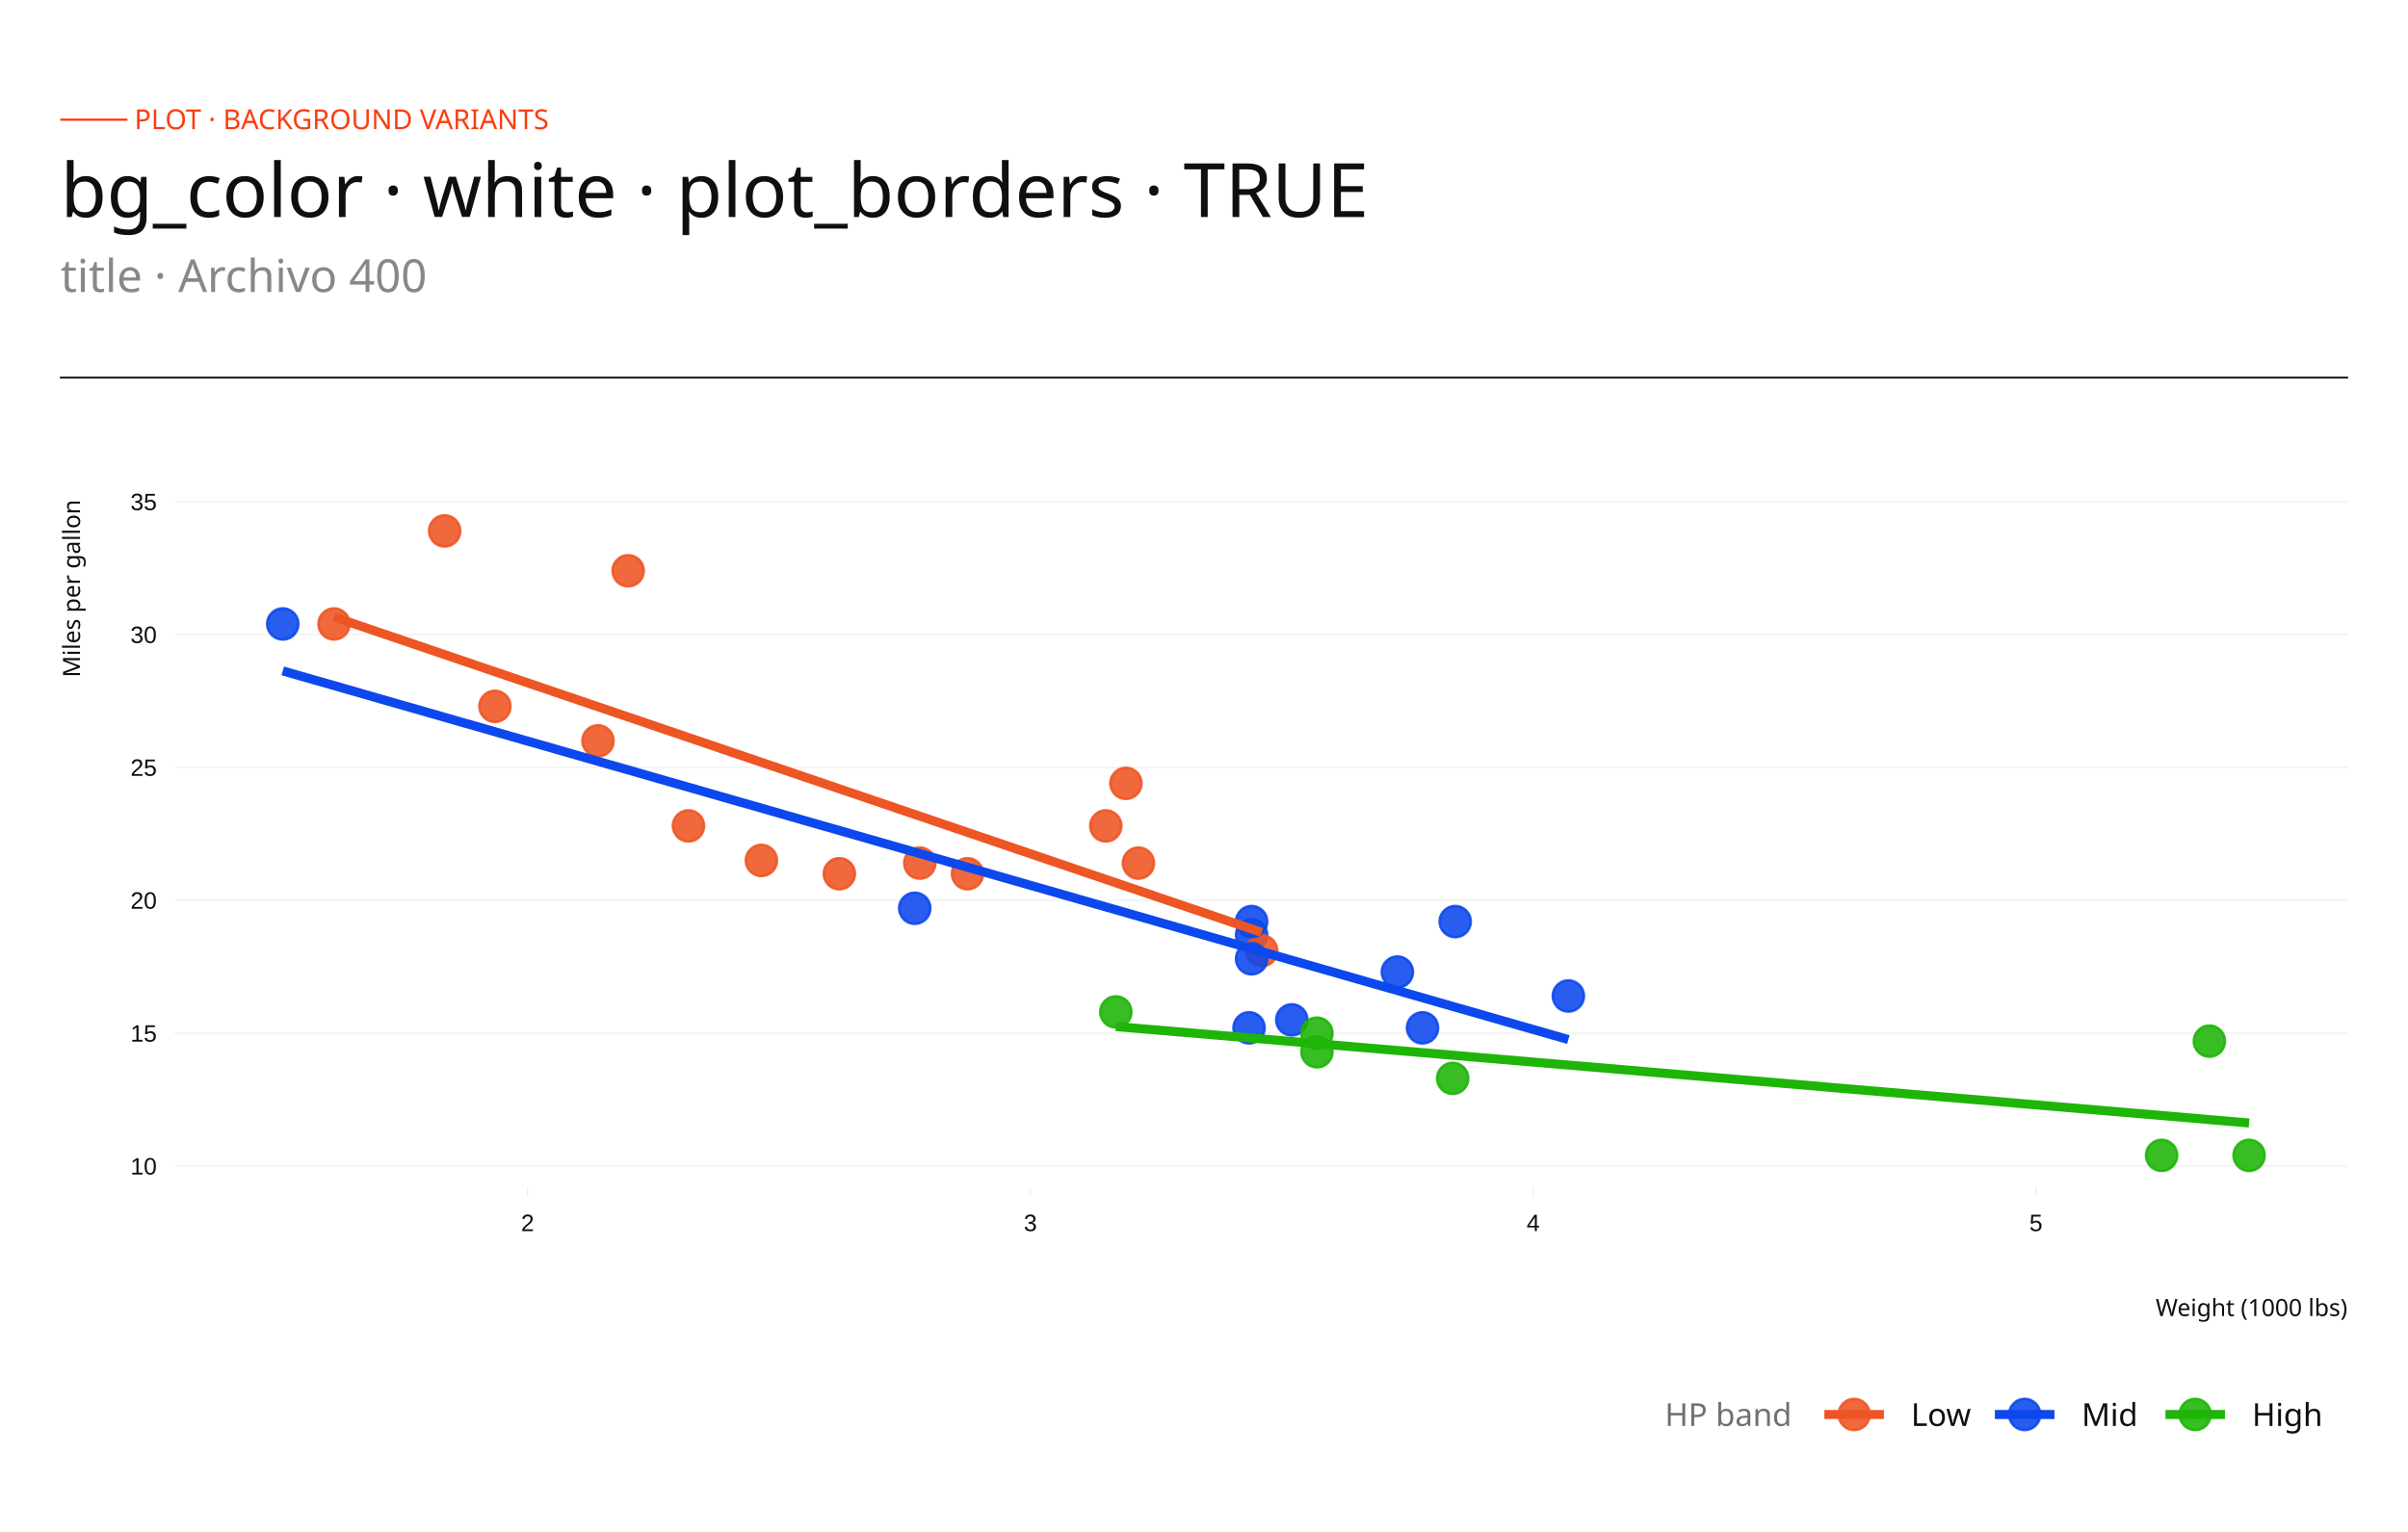
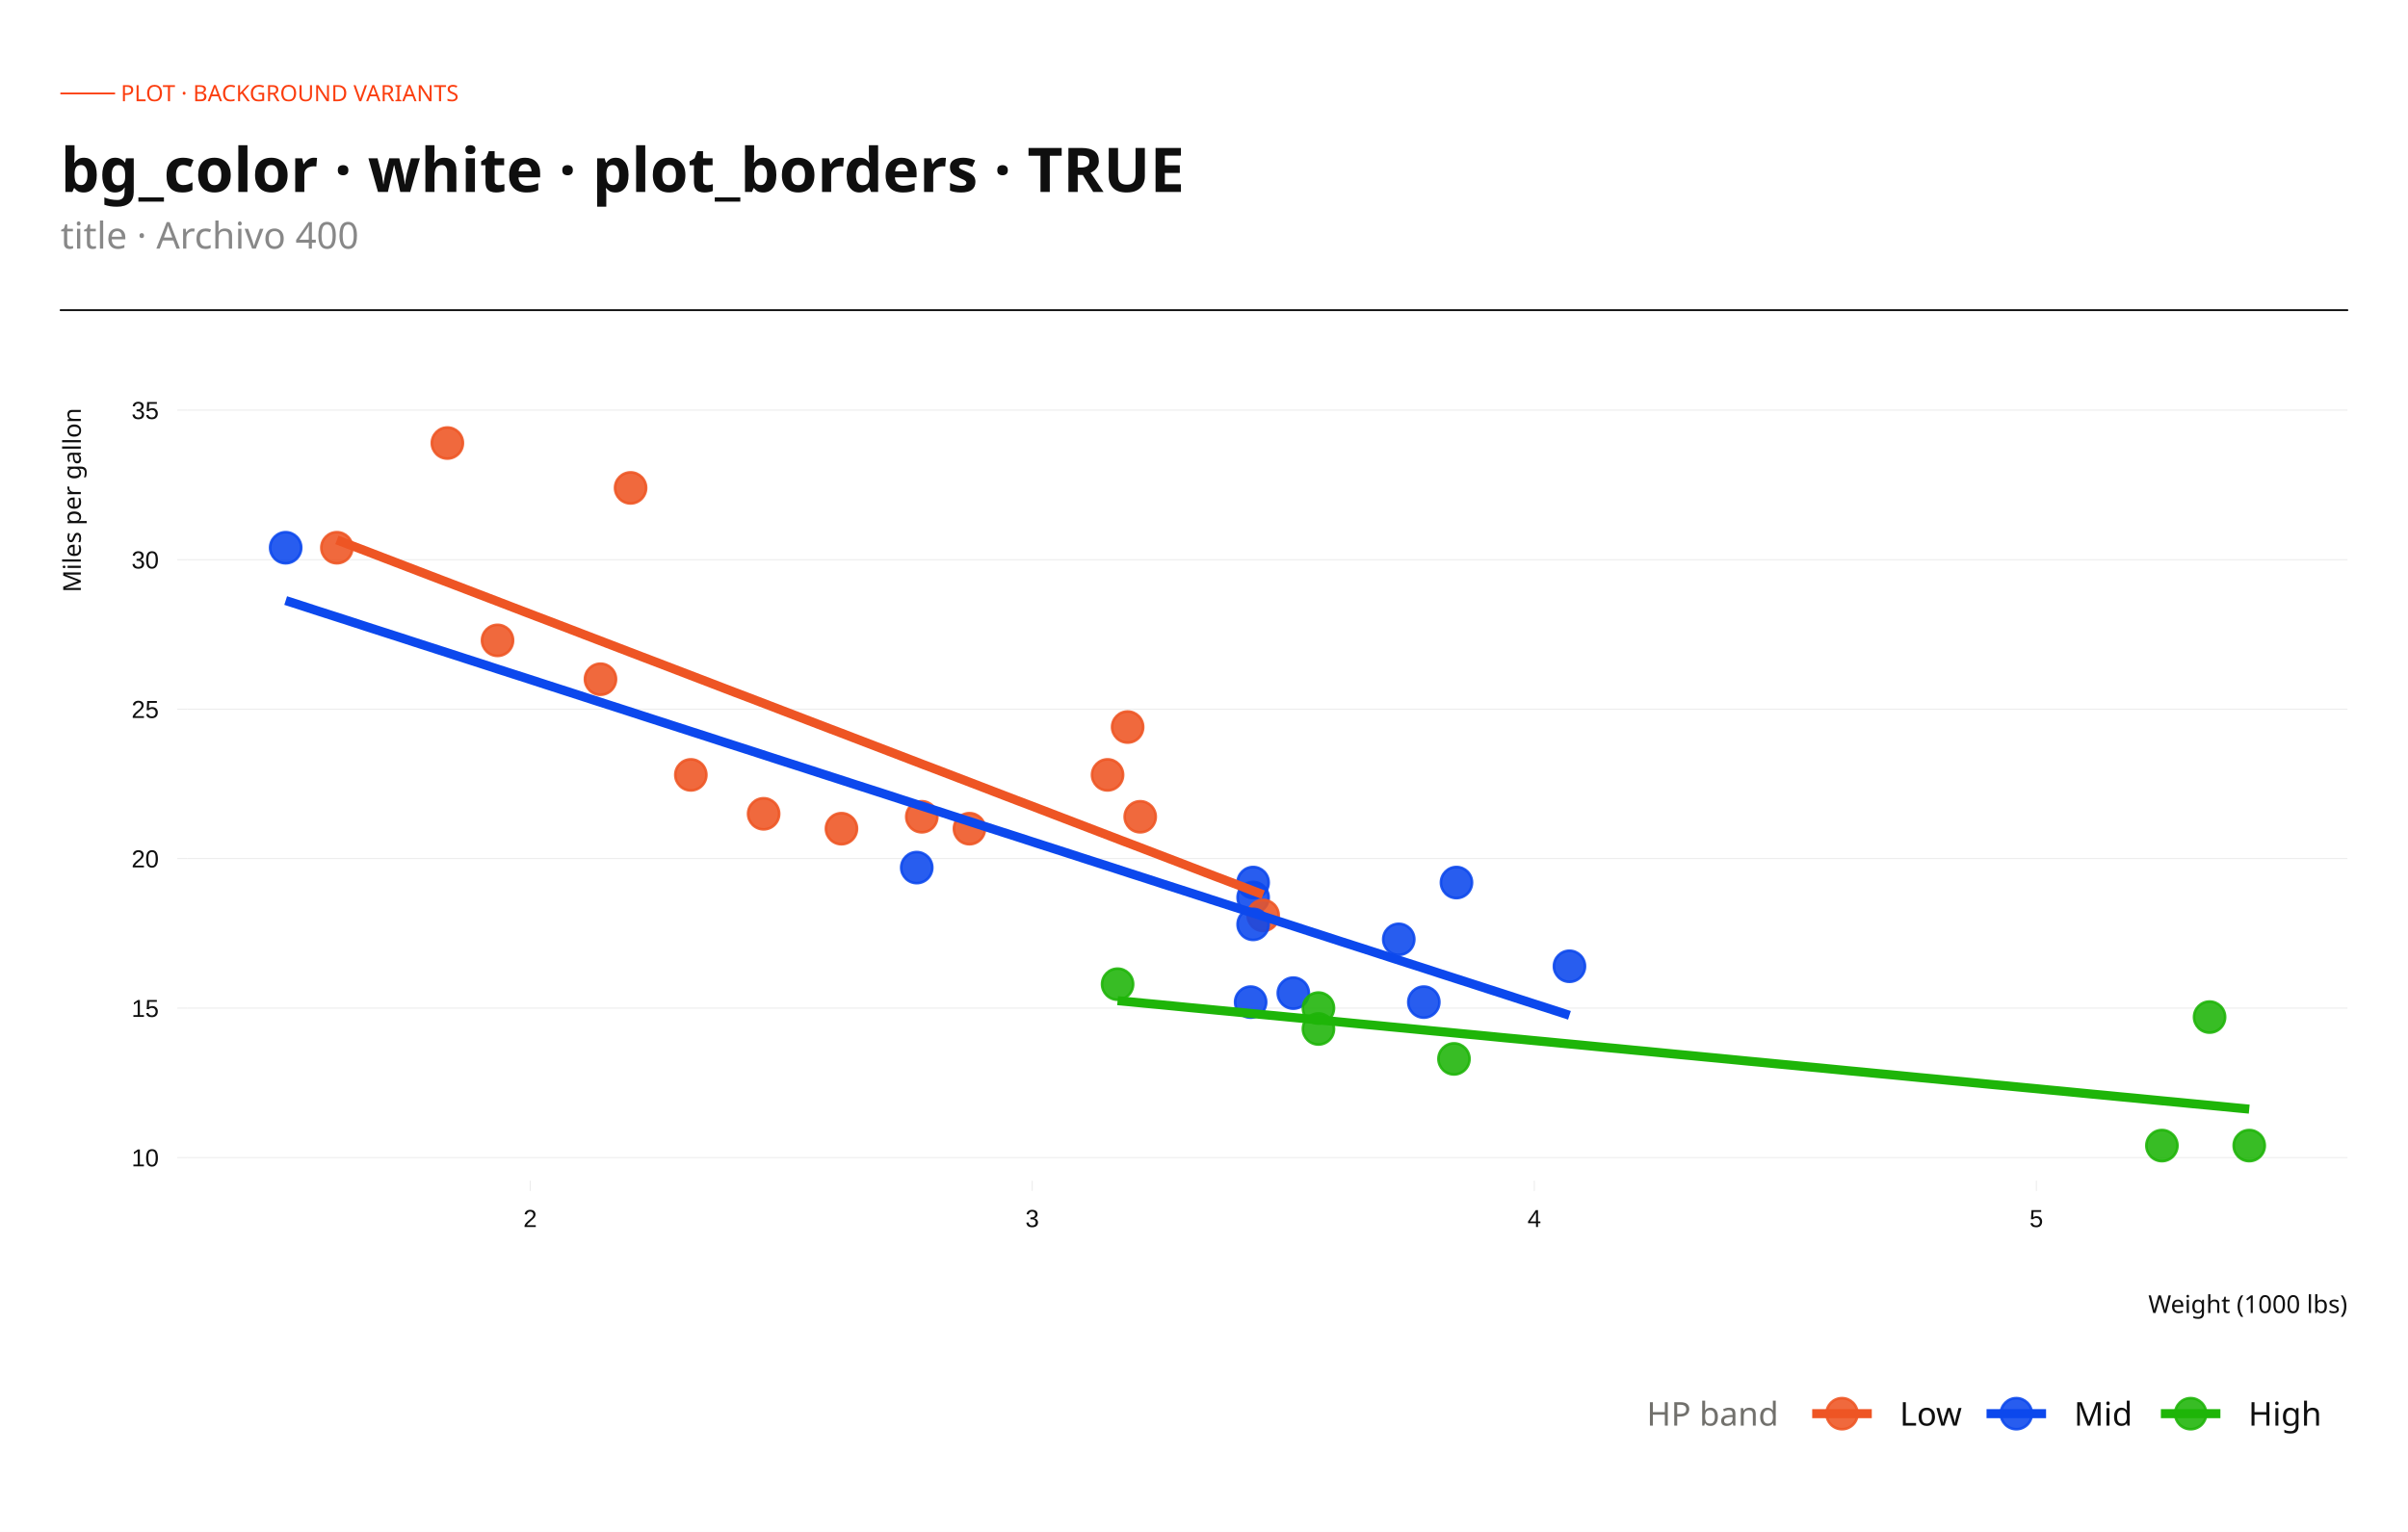
<svg xmlns="http://www.w3.org/2000/svg" width="396.00pt" height="252.00pt" viewBox="0 0 396.00 252.00">
  <g class="svglite">
    <defs>
      <style type="text/css">
    .svglite line, .svglite polyline, .svglite polygon, .svglite path, .svglite rect, .svglite circle {
      fill: none;
      stroke: #000000;
      stroke-linecap: round;
      stroke-linejoin: round;
      stroke-miterlimit: 10.00;
    }
    .svglite text {
      white-space: pre;
    }
    .svglite g.glyphgroup path {
      fill: inherit;
      stroke: none;
    }
  </style>
    </defs>
    <rect width="100%" height="100%" style="stroke: none; fill: none;" />
    <defs>
      <clipPath id="cpMC4wMHwzOTYuMDB8MC4wMHwyNTIuMDA=">
        <rect x="0.00" y="0.00" width="396.00" height="252.00" />
      </clipPath>
    </defs>
    <g clip-path="url(#cpMC4wMHwzOTYuMDB8MC4wMHwyNTIuMDA=)">
-       <rect x="0.00" y="0.00" width="396.00" height="252.00" style="stroke-width: 0.63; stroke: none; fill: #FFFFFF;" />
+       <rect x="-0" y="0.00" width="396.00" height="252.00" style="stroke-width: 0.65; stroke: none; fill: #FFFFFF;" />
    </g>
    <defs>
-       <clipPath id="cpMzAuMzN8Mzg2LjA0fDgyLjIwfDE5NS4yMA==">
-         <rect x="30.33" y="82.20" width="355.71" height="113.00" />
+       <clipPath id="cpMzAuODN8Mzg2LjA0fDY3LjEwfDE5NC4yMw==">
+         <rect x="30.83" y="67.10" width="355.20" height="127.13" />
      </clipPath>
    </defs>
-     <g clip-path="url(#cpMzAuMzN8Mzg2LjA0fDgyLjIwfDE5NS4yMA==)">
-       <rect x="30.33" y="82.20" width="355.71" height="113.00" style="stroke-width: 0.63; stroke: none; fill: #FFFFFF;" />
-       <polyline points="30.33,191.81 386.04,191.81 " style="stroke-width: 0.15; stroke: #E9E9E9; stroke-linecap: butt;" />
-       <polyline points="30.33,169.96 386.04,169.96 " style="stroke-width: 0.15; stroke: #E9E9E9; stroke-linecap: butt;" />
-       <polyline points="30.33,148.10 386.04,148.10 " style="stroke-width: 0.15; stroke: #E9E9E9; stroke-linecap: butt;" />
-       <polyline points="30.33,126.24 386.04,126.24 " style="stroke-width: 0.15; stroke: #E9E9E9; stroke-linecap: butt;" />
-       <polyline points="30.33,104.38 386.04,104.38 " style="stroke-width: 0.15; stroke: #E9E9E9; stroke-linecap: butt;" />
-       <polyline points="30.33,82.53 386.04,82.53 " style="stroke-width: 0.15; stroke: #E9E9E9; stroke-linecap: butt;" />
-       <circle cx="138.03" cy="143.73" r="2.56" style="stroke-width: 0.42; stroke: #EE5524; stroke-opacity: 0.88; fill: #EE5524; fill-opacity: 0.88;" />
-       <circle cx="159.11" cy="143.73" r="2.56" style="stroke-width: 0.42; stroke: #EE5524; stroke-opacity: 0.88; fill: #EE5524; fill-opacity: 0.88;" />
-       <circle cx="113.22" cy="135.86" r="2.56" style="stroke-width: 0.42; stroke: #EE5524; stroke-opacity: 0.88; fill: #EE5524; fill-opacity: 0.88;" />
-       <circle cx="187.22" cy="141.98" r="2.56" style="stroke-width: 0.42; stroke: #EE5524; stroke-opacity: 0.88; fill: #EE5524; fill-opacity: 0.88;" />
-       <circle cx="205.83" cy="153.78" r="2.56" style="stroke-width: 0.42; stroke: #0C48ED; stroke-opacity: 0.88; fill: #0C48ED; fill-opacity: 0.88;" />
-       <circle cx="207.48" cy="156.40" r="2.56" style="stroke-width: 0.42; stroke: #EE5524; stroke-opacity: 0.88; fill: #EE5524; fill-opacity: 0.88;" />
-       <circle cx="216.57" cy="173.02" r="2.56" style="stroke-width: 0.42; stroke: #1EB508; stroke-opacity: 0.88; fill: #1EB508; fill-opacity: 0.88;" />
-       <circle cx="185.16" cy="128.86" r="2.56" style="stroke-width: 0.42; stroke: #EE5524; stroke-opacity: 0.88; fill: #EE5524; fill-opacity: 0.88;" />
-       <circle cx="181.85" cy="135.86" r="2.56" style="stroke-width: 0.42; stroke: #EE5524; stroke-opacity: 0.88; fill: #EE5524; fill-opacity: 0.88;" />
-       <circle cx="205.83" cy="151.60" r="2.56" style="stroke-width: 0.42; stroke: #0C48ED; stroke-opacity: 0.88; fill: #0C48ED; fill-opacity: 0.88;" />
-       <circle cx="205.83" cy="157.72" r="2.56" style="stroke-width: 0.42; stroke: #0C48ED; stroke-opacity: 0.88; fill: #0C48ED; fill-opacity: 0.88;" />
-       <circle cx="257.92" cy="163.84" r="2.56" style="stroke-width: 0.42; stroke: #0C48ED; stroke-opacity: 0.88; fill: #0C48ED; fill-opacity: 0.88;" />
-       <circle cx="229.80" cy="159.90" r="2.56" style="stroke-width: 0.42; stroke: #0C48ED; stroke-opacity: 0.88; fill: #0C48ED; fill-opacity: 0.88;" />
-       <circle cx="233.94" cy="169.08" r="2.56" style="stroke-width: 0.42; stroke: #0C48ED; stroke-opacity: 0.88; fill: #0C48ED; fill-opacity: 0.88;" />
-       <circle cx="355.48" cy="190.06" r="2.56" style="stroke-width: 0.42; stroke: #1EB508; stroke-opacity: 0.88; fill: #1EB508; fill-opacity: 0.88;" />
-       <circle cx="369.87" cy="190.06" r="2.56" style="stroke-width: 0.42; stroke: #1EB508; stroke-opacity: 0.88; fill: #1EB508; fill-opacity: 0.88;" />
-       <circle cx="363.34" cy="171.27" r="2.56" style="stroke-width: 0.42; stroke: #1EB508; stroke-opacity: 0.88; fill: #1EB508; fill-opacity: 0.88;" />
-       <circle cx="103.30" cy="93.89" r="2.56" style="stroke-width: 0.42; stroke: #EE5524; stroke-opacity: 0.88; fill: #EE5524; fill-opacity: 0.88;" />
-       <circle cx="54.93" cy="102.64" r="2.56" style="stroke-width: 0.42; stroke: #EE5524; stroke-opacity: 0.88; fill: #EE5524; fill-opacity: 0.88;" />
-       <circle cx="73.12" cy="87.34" r="2.56" style="stroke-width: 0.42; stroke: #EE5524; stroke-opacity: 0.88; fill: #EE5524; fill-opacity: 0.88;" />
-       <circle cx="125.21" cy="141.54" r="2.56" style="stroke-width: 0.42; stroke: #EE5524; stroke-opacity: 0.88; fill: #EE5524; fill-opacity: 0.88;" />
-       <circle cx="212.44" cy="167.77" r="2.56" style="stroke-width: 0.42; stroke: #0C48ED; stroke-opacity: 0.88; fill: #0C48ED; fill-opacity: 0.88;" />
-       <circle cx="205.41" cy="169.08" r="2.56" style="stroke-width: 0.42; stroke: #0C48ED; stroke-opacity: 0.88; fill: #0C48ED; fill-opacity: 0.88;" />
-       <circle cx="238.90" cy="177.39" r="2.56" style="stroke-width: 0.42; stroke: #1EB508; stroke-opacity: 0.88; fill: #1EB508; fill-opacity: 0.88;" />
-       <circle cx="239.31" cy="151.60" r="2.56" style="stroke-width: 0.42; stroke: #0C48ED; stroke-opacity: 0.88; fill: #0C48ED; fill-opacity: 0.88;" />
-       <circle cx="81.39" cy="116.19" r="2.56" style="stroke-width: 0.42; stroke: #EE5524; stroke-opacity: 0.88; fill: #EE5524; fill-opacity: 0.88;" />
-       <circle cx="98.34" cy="121.87" r="2.56" style="stroke-width: 0.42; stroke: #EE5524; stroke-opacity: 0.88; fill: #EE5524; fill-opacity: 0.88;" />
-       <circle cx="46.50" cy="102.64" r="2.56" style="stroke-width: 0.42; stroke: #0C48ED; stroke-opacity: 0.88; fill: #0C48ED; fill-opacity: 0.88;" />
-       <circle cx="183.50" cy="166.46" r="2.56" style="stroke-width: 0.42; stroke: #1EB508; stroke-opacity: 0.88; fill: #1EB508; fill-opacity: 0.88;" />
-       <circle cx="150.43" cy="149.41" r="2.56" style="stroke-width: 0.42; stroke: #0C48ED; stroke-opacity: 0.88; fill: #0C48ED; fill-opacity: 0.88;" />
-       <circle cx="216.57" cy="169.96" r="2.56" style="stroke-width: 0.42; stroke: #1EB508; stroke-opacity: 0.88; fill: #1EB508; fill-opacity: 0.88;" />
-       <circle cx="151.26" cy="141.98" r="2.56" style="stroke-width: 0.42; stroke: #EE5524; stroke-opacity: 0.88; fill: #EE5524; fill-opacity: 0.88;" />
-       <polyline points="54.93,101.50 56.86,102.16 58.79,102.81 60.72,103.47 62.65,104.13 64.59,104.78 66.52,105.44 68.45,106.10 70.38,106.75 72.31,107.41 74.24,108.07 76.17,108.72 78.10,109.38 80.03,110.04 81.96,110.69 83.90,111.35 85.83,112.01 87.76,112.66 89.69,113.32 91.62,113.98 93.55,114.63 95.48,115.29 97.41,115.95 99.34,116.60 101.27,117.26 103.21,117.92 105.14,118.57 107.07,119.23 109.00,119.89 110.93,120.54 112.86,121.20 114.79,121.86 116.72,122.51 118.65,123.17 120.58,123.83 122.52,124.48 124.45,125.14 126.38,125.80 128.31,126.45 130.24,127.11 132.17,127.77 134.10,128.42 136.03,129.08 137.96,129.74 139.89,130.39 141.83,131.05 143.76,131.71 145.69,132.36 147.62,133.02 149.55,133.68 151.48,134.33 153.41,134.99 155.34,135.65 157.27,136.30 159.20,136.96 161.14,137.62 163.07,138.27 165.00,138.93 166.93,139.59 168.86,140.24 170.79,140.90 172.72,141.56 174.65,142.21 176.58,142.87 178.51,143.53 180.45,144.18 182.38,144.84 184.31,145.50 186.24,146.15 188.17,146.81 190.10,147.47 192.03,148.12 193.96,148.78 195.89,149.44 197.82,150.09 199.76,150.75 201.69,151.41 203.62,152.06 205.55,152.72 207.48,153.38 " style="stroke-width: 1.49; stroke: #EE5524; stroke-linecap: butt;" />
-       <polyline points="46.50,110.36 49.17,111.13 51.85,111.90 54.53,112.66 57.20,113.43 59.88,114.20 62.55,114.97 65.23,115.74 67.91,116.50 70.58,117.27 73.26,118.04 75.93,118.81 78.61,119.57 81.29,120.34 83.96,121.11 86.64,121.88 89.32,122.64 91.99,123.41 94.67,124.18 97.34,124.95 100.02,125.72 102.70,126.48 105.37,127.25 108.05,128.02 110.73,128.79 113.40,129.55 116.08,130.32 118.75,131.09 121.43,131.86 124.11,132.62 126.78,133.39 129.46,134.16 132.13,134.93 134.81,135.70 137.49,136.46 140.16,137.23 142.84,138.00 145.52,138.77 148.19,139.53 150.87,140.30 153.54,141.07 156.22,141.84 158.90,142.60 161.57,143.37 164.25,144.14 166.93,144.91 169.60,145.68 172.28,146.44 174.95,147.21 177.63,147.98 180.31,148.75 182.98,149.51 185.66,150.28 188.34,151.05 191.01,151.82 193.69,152.58 196.36,153.35 199.04,154.12 201.72,154.89 204.39,155.66 207.07,156.42 209.74,157.19 212.42,157.96 215.10,158.73 217.77,159.49 220.45,160.26 223.13,161.03 225.80,161.80 228.48,162.56 231.15,163.33 233.83,164.10 236.51,164.87 239.18,165.64 241.86,166.40 244.54,167.17 247.21,167.94 249.89,168.71 252.56,169.47 255.24,170.24 257.92,171.01 " style="stroke-width: 1.49; stroke: #0C48ED; stroke-linecap: butt;" />
-       <polyline points="183.50,168.87 185.86,169.07 188.22,169.27 190.58,169.47 192.94,169.67 195.30,169.87 197.66,170.07 200.02,170.27 202.37,170.47 204.73,170.67 207.09,170.87 209.45,171.07 211.81,171.28 214.17,171.48 216.53,171.68 218.89,171.88 221.25,172.08 223.61,172.28 225.97,172.48 228.32,172.68 230.68,172.88 233.04,173.08 235.40,173.28 237.76,173.48 240.12,173.68 242.48,173.89 244.84,174.09 247.20,174.29 249.56,174.49 251.91,174.69 254.27,174.89 256.63,175.09 258.99,175.29 261.35,175.49 263.71,175.69 266.07,175.89 268.43,176.09 270.79,176.30 273.15,176.50 275.51,176.70 277.86,176.90 280.22,177.10 282.58,177.30 284.94,177.50 287.30,177.70 289.66,177.90 292.02,178.10 294.38,178.30 296.74,178.50 299.10,178.70 301.46,178.91 303.81,179.11 306.17,179.31 308.53,179.51 310.89,179.71 313.25,179.91 315.61,180.11 317.97,180.31 320.33,180.51 322.69,180.71 325.05,180.91 327.41,181.11 329.76,181.31 332.12,181.52 334.48,181.72 336.84,181.92 339.20,182.12 341.56,182.32 343.92,182.52 346.28,182.72 348.64,182.92 351.00,183.12 353.36,183.32 355.71,183.52 358.07,183.72 360.43,183.92 362.79,184.13 365.15,184.33 367.51,184.53 369.87,184.73 " style="stroke-width: 1.49; stroke: #1EB508; stroke-linecap: butt;" />
+     <g clip-path="url(#cpMzAuODN8Mzg2LjA0fDY3LjEwfDE5NC4yMw==)">
+       <rect x="30.83" y="67.10" width="355.20" height="127.13" style="stroke-width: 0.65; stroke: none; fill: #FFFFFF;" />
+       <polyline points="30.83,190.42 386.04,190.42 " style="stroke-width: 0.15; stroke: #E9E9E9; stroke-linecap: butt;" />
+       <polyline points="30.83,165.83 386.04,165.83 " style="stroke-width: 0.15; stroke: #E9E9E9; stroke-linecap: butt;" />
+       <polyline points="30.83,141.24 386.04,141.24 " style="stroke-width: 0.15; stroke: #E9E9E9; stroke-linecap: butt;" />
+       <polyline points="30.83,116.65 386.04,116.65 " style="stroke-width: 0.15; stroke: #E9E9E9; stroke-linecap: butt;" />
+       <polyline points="30.83,92.06 386.04,92.06 " style="stroke-width: 0.15; stroke: #E9E9E9; stroke-linecap: butt;" />
+       <polyline points="30.83,67.47 386.04,67.47 " style="stroke-width: 0.15; stroke: #E9E9E9; stroke-linecap: butt;" />
+       <circle cx="138.38" cy="136.32" r="2.56" style="stroke-width: 0.43; stroke: #EE5524; stroke-opacity: 0.88; fill: #EE5524; fill-opacity: 0.88;" />
+       <circle cx="159.43" cy="136.32" r="2.56" style="stroke-width: 0.43; stroke: #EE5524; stroke-opacity: 0.88; fill: #EE5524; fill-opacity: 0.88;" />
+       <circle cx="113.61" cy="127.47" r="2.56" style="stroke-width: 0.43; stroke: #EE5524; stroke-opacity: 0.88; fill: #EE5524; fill-opacity: 0.88;" />
+       <circle cx="187.51" cy="134.36" r="2.56" style="stroke-width: 0.43; stroke: #EE5524; stroke-opacity: 0.88; fill: #EE5524; fill-opacity: 0.88;" />
+       <circle cx="206.08" cy="147.64" r="2.56" style="stroke-width: 0.43; stroke: #0C48ED; stroke-opacity: 0.88; fill: #0C48ED; fill-opacity: 0.88;" />
+       <circle cx="207.73" cy="150.59" r="2.56" style="stroke-width: 0.43; stroke: #EE5524; stroke-opacity: 0.88; fill: #EE5524; fill-opacity: 0.88;" />
+       <circle cx="216.82" cy="169.27" r="2.56" style="stroke-width: 0.43; stroke: #1EB508; stroke-opacity: 0.88; fill: #1EB508; fill-opacity: 0.88;" />
+       <circle cx="185.44" cy="119.60" r="2.56" style="stroke-width: 0.43; stroke: #EE5524; stroke-opacity: 0.88; fill: #EE5524; fill-opacity: 0.88;" />
+       <circle cx="182.14" cy="127.47" r="2.56" style="stroke-width: 0.43; stroke: #EE5524; stroke-opacity: 0.88; fill: #EE5524; fill-opacity: 0.88;" />
+       <circle cx="206.08" cy="145.18" r="2.56" style="stroke-width: 0.43; stroke: #0C48ED; stroke-opacity: 0.88; fill: #0C48ED; fill-opacity: 0.88;" />
+       <circle cx="206.08" cy="152.06" r="2.56" style="stroke-width: 0.43; stroke: #0C48ED; stroke-opacity: 0.88; fill: #0C48ED; fill-opacity: 0.88;" />
+       <circle cx="258.10" cy="158.95" r="2.56" style="stroke-width: 0.43; stroke: #0C48ED; stroke-opacity: 0.88; fill: #0C48ED; fill-opacity: 0.88;" />
+       <circle cx="230.03" cy="154.52" r="2.56" style="stroke-width: 0.43; stroke: #0C48ED; stroke-opacity: 0.88; fill: #0C48ED; fill-opacity: 0.88;" />
+       <circle cx="234.15" cy="164.85" r="2.56" style="stroke-width: 0.43; stroke: #0C48ED; stroke-opacity: 0.88; fill: #0C48ED; fill-opacity: 0.88;" />
+       <circle cx="355.53" cy="188.45" r="2.56" style="stroke-width: 0.43; stroke: #1EB508; stroke-opacity: 0.88; fill: #1EB508; fill-opacity: 0.88;" />
+       <circle cx="369.89" cy="188.45" r="2.56" style="stroke-width: 0.43; stroke: #1EB508; stroke-opacity: 0.88; fill: #1EB508; fill-opacity: 0.88;" />
+       <circle cx="363.37" cy="167.31" r="2.56" style="stroke-width: 0.43; stroke: #1EB508; stroke-opacity: 0.88; fill: #1EB508; fill-opacity: 0.88;" />
+       <circle cx="103.70" cy="80.26" r="2.56" style="stroke-width: 0.43; stroke: #EE5524; stroke-opacity: 0.88; fill: #EE5524; fill-opacity: 0.88;" />
+       <circle cx="55.40" cy="90.10" r="2.56" style="stroke-width: 0.43; stroke: #EE5524; stroke-opacity: 0.88; fill: #EE5524; fill-opacity: 0.88;" />
+       <circle cx="73.57" cy="72.88" r="2.56" style="stroke-width: 0.43; stroke: #EE5524; stroke-opacity: 0.88; fill: #EE5524; fill-opacity: 0.88;" />
+       <circle cx="125.58" cy="133.87" r="2.56" style="stroke-width: 0.43; stroke: #EE5524; stroke-opacity: 0.88; fill: #EE5524; fill-opacity: 0.88;" />
+       <circle cx="212.69" cy="163.37" r="2.56" style="stroke-width: 0.43; stroke: #0C48ED; stroke-opacity: 0.88; fill: #0C48ED; fill-opacity: 0.88;" />
+       <circle cx="205.67" cy="164.85" r="2.56" style="stroke-width: 0.43; stroke: #0C48ED; stroke-opacity: 0.88; fill: #0C48ED; fill-opacity: 0.88;" />
+       <circle cx="239.11" cy="174.19" r="2.56" style="stroke-width: 0.43; stroke: #1EB508; stroke-opacity: 0.88; fill: #1EB508; fill-opacity: 0.88;" />
+       <circle cx="239.52" cy="145.18" r="2.56" style="stroke-width: 0.43; stroke: #0C48ED; stroke-opacity: 0.88; fill: #0C48ED; fill-opacity: 0.88;" />
+       <circle cx="81.82" cy="105.34" r="2.56" style="stroke-width: 0.43; stroke: #EE5524; stroke-opacity: 0.88; fill: #EE5524; fill-opacity: 0.88;" />
+       <circle cx="98.75" cy="111.73" r="2.56" style="stroke-width: 0.43; stroke: #EE5524; stroke-opacity: 0.88; fill: #EE5524; fill-opacity: 0.88;" />
+       <circle cx="46.98" cy="90.10" r="2.56" style="stroke-width: 0.43; stroke: #0C48ED; stroke-opacity: 0.88; fill: #0C48ED; fill-opacity: 0.88;" />
+       <circle cx="183.79" cy="161.90" r="2.56" style="stroke-width: 0.43; stroke: #1EB508; stroke-opacity: 0.88; fill: #1EB508; fill-opacity: 0.88;" />
+       <circle cx="150.76" cy="142.72" r="2.56" style="stroke-width: 0.43; stroke: #0C48ED; stroke-opacity: 0.88; fill: #0C48ED; fill-opacity: 0.88;" />
+       <circle cx="216.82" cy="165.83" r="2.56" style="stroke-width: 0.43; stroke: #1EB508; stroke-opacity: 0.88; fill: #1EB508; fill-opacity: 0.88;" />
+       <circle cx="151.59" cy="134.36" r="2.56" style="stroke-width: 0.43; stroke: #EE5524; stroke-opacity: 0.88; fill: #EE5524; fill-opacity: 0.88;" />
+       <polyline points="55.40,88.82 57.33,89.56 59.26,90.29 61.19,91.03 63.11,91.77 65.04,92.51 66.97,93.25 68.90,93.99 70.83,94.73 72.76,95.47 74.68,96.20 76.61,96.94 78.54,97.68 80.47,98.42 82.40,99.16 84.32,99.90 86.25,100.64 88.18,101.38 90.11,102.11 92.04,102.85 93.97,103.59 95.89,104.33 97.82,105.07 99.75,105.81 101.68,106.55 103.61,107.29 105.54,108.03 107.46,108.76 109.39,109.50 111.32,110.24 113.25,110.98 115.18,111.72 117.11,112.46 119.03,113.20 120.96,113.94 122.89,114.67 124.82,115.41 126.75,116.15 128.67,116.89 130.60,117.63 132.53,118.37 134.46,119.11 136.39,119.85 138.32,120.58 140.24,121.32 142.17,122.06 144.10,122.80 146.03,123.54 147.96,124.28 149.89,125.02 151.81,125.76 153.74,126.49 155.67,127.23 157.60,127.97 159.53,128.71 161.46,129.45 163.38,130.19 165.31,130.93 167.24,131.67 169.17,132.40 171.10,133.14 173.02,133.88 174.95,134.62 176.88,135.36 178.81,136.10 180.74,136.84 182.67,137.58 184.59,138.32 186.52,139.05 188.45,139.79 190.38,140.53 192.31,141.27 194.24,142.01 196.16,142.75 198.09,143.49 200.02,144.23 201.95,144.96 203.88,145.70 205.81,146.44 207.73,147.18 " style="stroke-width: 1.49; stroke: #EE5524; stroke-linecap: butt;" />
+       <polyline points="46.98,98.79 49.65,99.65 52.32,100.52 55.00,101.38 57.67,102.24 60.34,103.11 63.01,103.97 65.69,104.83 68.36,105.70 71.03,106.56 73.70,107.42 76.38,108.29 79.05,109.15 81.72,110.02 84.39,110.88 87.07,111.74 89.74,112.61 92.41,113.47 95.08,114.33 97.75,115.20 100.43,116.06 103.10,116.92 105.77,117.79 108.44,118.65 111.12,119.52 113.79,120.38 116.46,121.24 119.13,122.11 121.81,122.97 124.48,123.83 127.15,124.70 129.82,125.56 132.50,126.42 135.17,127.29 137.84,128.15 140.51,129.02 143.19,129.88 145.86,130.74 148.53,131.61 151.20,132.47 153.88,133.33 156.55,134.20 159.22,135.06 161.89,135.93 164.56,136.79 167.24,137.65 169.91,138.52 172.58,139.38 175.25,140.24 177.93,141.11 180.60,141.97 183.27,142.83 185.94,143.70 188.62,144.56 191.29,145.43 193.96,146.29 196.63,147.15 199.31,148.02 201.98,148.88 204.65,149.74 207.32,150.61 210.00,151.47 212.67,152.33 215.34,153.20 218.01,154.06 220.68,154.93 223.36,155.79 226.03,156.65 228.70,157.52 231.37,158.38 234.05,159.24 236.72,160.11 239.39,160.97 242.06,161.83 244.74,162.70 247.41,163.56 250.08,164.43 252.75,165.29 255.43,166.15 258.10,167.02 " style="stroke-width: 1.49; stroke: #0C48ED; stroke-linecap: butt;" />
+       <polyline points="183.79,164.61 186.15,164.83 188.50,165.06 190.86,165.28 193.21,165.51 195.57,165.74 197.92,165.96 200.28,166.19 202.64,166.41 204.99,166.64 207.35,166.87 209.70,167.09 212.06,167.32 214.41,167.54 216.77,167.77 219.13,167.99 221.48,168.22 223.84,168.45 226.19,168.67 228.55,168.90 230.90,169.12 233.26,169.35 235.62,169.58 237.97,169.80 240.33,170.03 242.68,170.25 245.04,170.48 247.39,170.71 249.75,170.93 252.11,171.16 254.46,171.38 256.82,171.61 259.17,171.83 261.53,172.06 263.88,172.29 266.24,172.51 268.60,172.74 270.95,172.96 273.31,173.19 275.66,173.42 278.02,173.64 280.37,173.87 282.73,174.09 285.09,174.32 287.44,174.55 289.80,174.77 292.15,175.00 294.51,175.22 296.86,175.45 299.22,175.67 301.58,175.90 303.93,176.13 306.29,176.35 308.64,176.58 311.00,176.80 313.35,177.03 315.71,177.26 318.07,177.48 320.42,177.71 322.78,177.93 325.13,178.16 327.49,178.39 329.84,178.61 332.20,178.84 334.56,179.06 336.91,179.29 339.27,179.51 341.62,179.74 343.98,179.97 346.33,180.19 348.69,180.42 351.05,180.64 353.40,180.87 355.76,181.10 358.11,181.32 360.47,181.55 362.82,181.77 365.18,182.00 367.54,182.23 369.89,182.45 " style="stroke-width: 1.49; stroke: #1EB508; stroke-linecap: butt;" />
    </g>
    <g clip-path="url(#cpMC4wMHwzOTYuMDB8MC4wMHwyNTIuMDA=)">
-       <text x="25.79" y="193.21" text-anchor="end" style="font-size: 3.90px;fill: #0F0F0F; font-family: &quot;Arial&quot;;" textLength="4.31px" lengthAdjust="spacingAndGlyphs">10</text>
-       <text x="25.79" y="171.35" text-anchor="end" style="font-size: 3.90px;fill: #0F0F0F; font-family: &quot;Arial&quot;;" textLength="4.31px" lengthAdjust="spacingAndGlyphs">15</text>
-       <text x="25.79" y="149.49" text-anchor="end" style="font-size: 3.90px;fill: #0F0F0F; font-family: &quot;Arial&quot;;" textLength="4.31px" lengthAdjust="spacingAndGlyphs">20</text>
-       <text x="25.79" y="127.63" text-anchor="end" style="font-size: 3.90px;fill: #0F0F0F; font-family: &quot;Arial&quot;;" textLength="4.31px" lengthAdjust="spacingAndGlyphs">25</text>
-       <text x="25.79" y="105.78" text-anchor="end" style="font-size: 3.90px;fill: #0F0F0F; font-family: &quot;Arial&quot;;" textLength="4.31px" lengthAdjust="spacingAndGlyphs">30</text>
-       <text x="25.79" y="83.92" text-anchor="end" style="font-size: 3.90px;fill: #0F0F0F; font-family: &quot;Arial&quot;;" textLength="4.31px" lengthAdjust="spacingAndGlyphs">35</text>
-       <polyline points="28.71,191.81 30.33,191.81 " style="stroke-width: 0.15; stroke: #E9E9E9; stroke-linecap: butt;" />
-       <polyline points="28.71,169.96 30.33,169.96 " style="stroke-width: 0.15; stroke: #E9E9E9; stroke-linecap: butt;" />
-       <polyline points="28.71,148.10 30.33,148.10 " style="stroke-width: 0.15; stroke: #E9E9E9; stroke-linecap: butt;" />
-       <polyline points="28.71,126.24 30.33,126.24 " style="stroke-width: 0.15; stroke: #E9E9E9; stroke-linecap: butt;" />
-       <polyline points="28.71,104.38 30.33,104.38 " style="stroke-width: 0.15; stroke: #E9E9E9; stroke-linecap: butt;" />
-       <polyline points="28.71,82.53 30.33,82.53 " style="stroke-width: 0.15; stroke: #E9E9E9; stroke-linecap: butt;" />
-       <polyline points="86.76,196.82 86.76,195.20 " style="stroke-width: 0.15; stroke: #E9E9E9; stroke-linecap: butt;" />
-       <polyline points="169.45,196.82 169.45,195.20 " style="stroke-width: 0.15; stroke: #E9E9E9; stroke-linecap: butt;" />
-       <polyline points="252.13,196.82 252.13,195.20 " style="stroke-width: 0.15; stroke: #E9E9E9; stroke-linecap: butt;" />
-       <polyline points="334.81,196.82 334.81,195.20 " style="stroke-width: 0.15; stroke: #E9E9E9; stroke-linecap: butt;" />
-       <text x="86.76" y="202.52" text-anchor="middle" style="font-size: 3.90px;fill: #0F0F0F; font-family: &quot;Arial&quot;;" textLength="2.16px" lengthAdjust="spacingAndGlyphs">2</text>
-       <text x="169.45" y="202.52" text-anchor="middle" style="font-size: 3.90px;fill: #0F0F0F; font-family: &quot;Arial&quot;;" textLength="2.16px" lengthAdjust="spacingAndGlyphs">3</text>
-       <text x="252.13" y="202.52" text-anchor="middle" style="font-size: 3.90px;fill: #0F0F0F; font-family: &quot;Arial&quot;;" textLength="2.16px" lengthAdjust="spacingAndGlyphs">4</text>
-       <text x="334.81" y="202.52" text-anchor="middle" style="font-size: 3.90px;fill: #0F0F0F; font-family: &quot;Arial&quot;;" textLength="2.16px" lengthAdjust="spacingAndGlyphs">5</text>
-       <text x="386.04" y="216.49" text-anchor="end" style="font-size: 3.90px; font-weight: 100;fill: #0F0F0F; font-family: &quot;JetBrains Mono&quot;;" textLength="39.58px" lengthAdjust="spacingAndGlyphs">Weight (1000 lbs)</text>
-       <text transform="translate(13.16,82.20) rotate(-90)" text-anchor="end" style="font-size: 3.90px; font-weight: 100;fill: #0F0F0F; font-family: &quot;JetBrains Mono&quot;;" textLength="37.25px" lengthAdjust="spacingAndGlyphs">Miles per gallon</text>
-       <rect x="270.56" y="223.32" width="115.48" height="18.72" style="stroke-width: 0.75; stroke: none;" />
-       <rect x="270.56" y="223.32" width="115.48" height="18.72" style="stroke-width: 0.63; stroke: none; fill: #FFFFFF;" />
-       <text x="273.79" y="234.57" style="font-size: 5.20px;fill: #71706C; font-family: &quot;JetBrains Mono&quot;;" textLength="21.77px" lengthAdjust="spacingAndGlyphs">HP band</text>
-       <rect x="298.80" y="226.56" width="12.24" height="12.24" style="stroke-width: 0.63; stroke: none; fill: #FFFFFF;" />
-       <circle cx="304.92" cy="232.68" r="2.56" style="stroke-width: 0.42; stroke: #EE5524; stroke-opacity: 0.88; fill: #EE5524; fill-opacity: 0.88;" />
-       <line x1="300.02" y1="232.68" x2="309.81" y2="232.68" style="stroke-width: 1.49; stroke: #EE5524; stroke-linecap: butt;" />
-       <rect x="326.84" y="226.56" width="12.24" height="12.24" style="stroke-width: 0.63; stroke: none; fill: #FFFFFF;" />
-       <circle cx="332.96" cy="232.68" r="2.56" style="stroke-width: 0.42; stroke: #0C48ED; stroke-opacity: 0.88; fill: #0C48ED; fill-opacity: 0.88;" />
-       <line x1="328.06" y1="232.68" x2="337.86" y2="232.68" style="stroke-width: 1.49; stroke: #0C48ED; stroke-linecap: butt;" />
-       <rect x="354.88" y="226.56" width="12.24" height="12.24" style="stroke-width: 0.63; stroke: none; fill: #FFFFFF;" />
-       <circle cx="361.00" cy="232.68" r="2.56" style="stroke-width: 0.42; stroke: #1EB508; stroke-opacity: 0.88; fill: #1EB508; fill-opacity: 0.88;" />
-       <line x1="356.11" y1="232.68" x2="365.90" y2="232.68" style="stroke-width: 1.49; stroke: #1EB508; stroke-linecap: butt;" />
-       <text x="314.27" y="234.57" style="font-size: 5.20px;fill: #0F0F0F; font-family: &quot;JetBrains Mono&quot;;" textLength="9.33px" lengthAdjust="spacingAndGlyphs">Low</text>
-       <text x="342.32" y="234.57" style="font-size: 5.20px;fill: #0F0F0F; font-family: &quot;JetBrains Mono&quot;;" textLength="9.33px" lengthAdjust="spacingAndGlyphs">Mid</text>
-       <text x="370.36" y="234.57" style="font-size: 5.20px;fill: #0F0F0F; font-family: &quot;JetBrains Mono&quot;;" textLength="12.44px" lengthAdjust="spacingAndGlyphs">High</text>
-       <text x="9.96" y="48.03" style="font-size: 7.47px;fill: #888888; font-family: &quot;Satoshi&quot;;" textLength="59.38px" lengthAdjust="spacingAndGlyphs">title · Archivo 400</text>
-       <polyline points="9.96,62.12 386.04,62.12 " style="stroke-width: 0.30; stroke: #0F0F0F;" />
-       <text x="9.96" y="35.70" style="font-size: 12.35px;fill: #0F0F0F; font-family: &quot;Archivo&quot;;" textLength="211.23px" lengthAdjust="spacingAndGlyphs">bg_color · white  ·  plot_borders · TRUE</text>
-       <text x="9.96" y="21.25" style="font-size: 4.55px;fill: #FB3D0E; font-family: &quot;JetBrains Mono&quot;;" textLength="84.77px" lengthAdjust="spacingAndGlyphs">──── PLOT · BACKGROUND VARIANTS</text>
+       <text x="26.13" y="191.87" text-anchor="end" style="font-size: 4.05px;fill: #0F0F0F; font-family: &quot;Arial&quot;;" textLength="4.50px" lengthAdjust="spacingAndGlyphs">10</text>
+       <text x="26.13" y="167.28" text-anchor="end" style="font-size: 4.05px;fill: #0F0F0F; font-family: &quot;Arial&quot;;" textLength="4.50px" lengthAdjust="spacingAndGlyphs">15</text>
+       <text x="26.13" y="142.69" text-anchor="end" style="font-size: 4.05px;fill: #0F0F0F; font-family: &quot;Arial&quot;;" textLength="4.50px" lengthAdjust="spacingAndGlyphs">20</text>
+       <text x="26.13" y="118.10" text-anchor="end" style="font-size: 4.05px;fill: #0F0F0F; font-family: &quot;Arial&quot;;" textLength="4.50px" lengthAdjust="spacingAndGlyphs">25</text>
+       <text x="26.13" y="93.51" text-anchor="end" style="font-size: 4.05px;fill: #0F0F0F; font-family: &quot;Arial&quot;;" textLength="4.50px" lengthAdjust="spacingAndGlyphs">30</text>
+       <text x="26.13" y="68.92" text-anchor="end" style="font-size: 4.05px;fill: #0F0F0F; font-family: &quot;Arial&quot;;" textLength="4.50px" lengthAdjust="spacingAndGlyphs">35</text>
+       <polyline points="29.15,190.42 30.83,190.42 " style="stroke-width: 0.15; stroke: #E9E9E9; stroke-linecap: butt;" />
+       <polyline points="29.15,165.83 30.83,165.83 " style="stroke-width: 0.15; stroke: #E9E9E9; stroke-linecap: butt;" />
+       <polyline points="29.15,141.24 30.83,141.24 " style="stroke-width: 0.15; stroke: #E9E9E9; stroke-linecap: butt;" />
+       <polyline points="29.15,116.65 30.83,116.65 " style="stroke-width: 0.15; stroke: #E9E9E9; stroke-linecap: butt;" />
+       <polyline points="29.15,92.06 30.83,92.06 " style="stroke-width: 0.15; stroke: #E9E9E9; stroke-linecap: butt;" />
+       <polyline points="29.15,67.47 30.83,67.47 " style="stroke-width: 0.15; stroke: #E9E9E9; stroke-linecap: butt;" />
+       <polyline points="87.19,195.91 87.19,194.23 " style="stroke-width: 0.15; stroke: #E9E9E9; stroke-linecap: butt;" />
+       <polyline points="169.75,195.91 169.75,194.23 " style="stroke-width: 0.15; stroke: #E9E9E9; stroke-linecap: butt;" />
+       <polyline points="252.32,195.91 252.32,194.23 " style="stroke-width: 0.15; stroke: #E9E9E9; stroke-linecap: butt;" />
+       <polyline points="334.88,195.91 334.88,194.23 " style="stroke-width: 0.15; stroke: #E9E9E9; stroke-linecap: butt;" />
+       <text x="87.19" y="201.84" text-anchor="middle" style="font-size: 4.05px;fill: #0F0F0F; font-family: &quot;Arial&quot;;" textLength="2.25px" lengthAdjust="spacingAndGlyphs">2</text>
+       <text x="169.75" y="201.84" text-anchor="middle" style="font-size: 4.05px;fill: #0F0F0F; font-family: &quot;Arial&quot;;" textLength="2.25px" lengthAdjust="spacingAndGlyphs">3</text>
+       <text x="252.32" y="201.84" text-anchor="middle" style="font-size: 4.05px;fill: #0F0F0F; font-family: &quot;Arial&quot;;" textLength="2.25px" lengthAdjust="spacingAndGlyphs">4</text>
+       <text x="334.88" y="201.84" text-anchor="middle" style="font-size: 4.05px;fill: #0F0F0F; font-family: &quot;Arial&quot;;" textLength="2.25px" lengthAdjust="spacingAndGlyphs">5</text>
+       <text x="386.04" y="215.98" text-anchor="end" style="font-size: 4.05px; font-weight: 100;fill: #0F0F0F; font-family: &quot;JetBrains Mono&quot;;" textLength="41.17px" lengthAdjust="spacingAndGlyphs">Weight (1000 lbs)</text>
+       <text transform="translate(13.29,67.10) rotate(-90)" text-anchor="end" style="font-size: 4.05px; font-weight: 100;fill: #0F0F0F; font-family: &quot;JetBrains Mono&quot;;" textLength="38.75px" lengthAdjust="spacingAndGlyphs">Miles per gallon</text>
+       <rect x="267.43" y="223.07" width="118.60" height="18.96" style="stroke-width: 0.75; stroke: none;" />
+       <rect x="267.43" y="223.07" width="118.60" height="18.96" style="stroke-width: 0.65; stroke: none; fill: #FFFFFF;" />
+       <text x="270.80" y="234.52" style="font-size: 5.40px;fill: #71706C; font-family: &quot;JetBrains Mono&quot;;" textLength="22.64px" lengthAdjust="spacingAndGlyphs">HP band</text>
+       <rect x="296.80" y="226.43" width="12.24" height="12.24" style="stroke-width: 0.65; stroke: none; fill: #FFFFFF;" />
+       <circle cx="302.92" cy="232.55" r="2.56" style="stroke-width: 0.43; stroke: #EE5524; stroke-opacity: 0.88; fill: #EE5524; fill-opacity: 0.88;" />
+       <line x1="298.02" y1="232.55" x2="307.82" y2="232.55" style="stroke-width: 1.49; stroke: #EE5524; stroke-linecap: butt;" />
+       <rect x="325.47" y="226.43" width="12.24" height="12.24" style="stroke-width: 0.65; stroke: none; fill: #FFFFFF;" />
+       <circle cx="331.59" cy="232.55" r="2.56" style="stroke-width: 0.43; stroke: #0C48ED; stroke-opacity: 0.88; fill: #0C48ED; fill-opacity: 0.88;" />
+       <line x1="326.69" y1="232.55" x2="336.48" y2="232.55" style="stroke-width: 1.49; stroke: #0C48ED; stroke-linecap: butt;" />
+       <rect x="354.14" y="226.43" width="12.24" height="12.24" style="stroke-width: 0.65; stroke: none; fill: #FFFFFF;" />
+       <circle cx="360.26" cy="232.55" r="2.56" style="stroke-width: 0.43; stroke: #1EB508; stroke-opacity: 0.88; fill: #1EB508; fill-opacity: 0.88;" />
+       <line x1="355.36" y1="232.55" x2="365.15" y2="232.55" style="stroke-width: 1.49; stroke: #1EB508; stroke-linecap: butt;" />
+       <text x="312.40" y="234.52" style="font-size: 5.40px;fill: #0F0F0F; font-family: &quot;JetBrains Mono&quot;;" textLength="9.70px" lengthAdjust="spacingAndGlyphs">Low</text>
+       <text x="341.07" y="234.52" style="font-size: 5.40px;fill: #0F0F0F; font-family: &quot;JetBrains Mono&quot;;" textLength="9.70px" lengthAdjust="spacingAndGlyphs">Mid</text>
+       <text x="369.74" y="234.52" style="font-size: 5.40px;fill: #0F0F0F; font-family: &quot;JetBrains Mono&quot;;" textLength="12.94px" lengthAdjust="spacingAndGlyphs">High</text>
+       <text x="9.96" y="40.90" style="font-size: 6.08px;fill: #888888; font-family: &quot;Satoshi&quot;;" textLength="48.23px" lengthAdjust="spacingAndGlyphs">title · Archivo 400</text>
+       <polyline points="9.96,51.02 386.04,51.02 " style="stroke-width: 0.30; stroke: #0F0F0F;" />
+       <text x="9.96" y="31.57" style="font-size: 10.12px; font-weight: 600;fill: #0F0F0F; font-family: &quot;Archivo&quot;;" textLength="179.12px" lengthAdjust="spacingAndGlyphs">bg_color · white  ·  plot_borders · TRUE</text>
+       <text x="9.96" y="16.65" style="font-size: 3.71px;fill: #FB3D0E; font-family: &quot;JetBrains Mono&quot;;" textLength="68.78px" lengthAdjust="spacingAndGlyphs">──── PLOT · BACKGROUND VARIANTS</text>
    </g>
  </g>
</svg>
